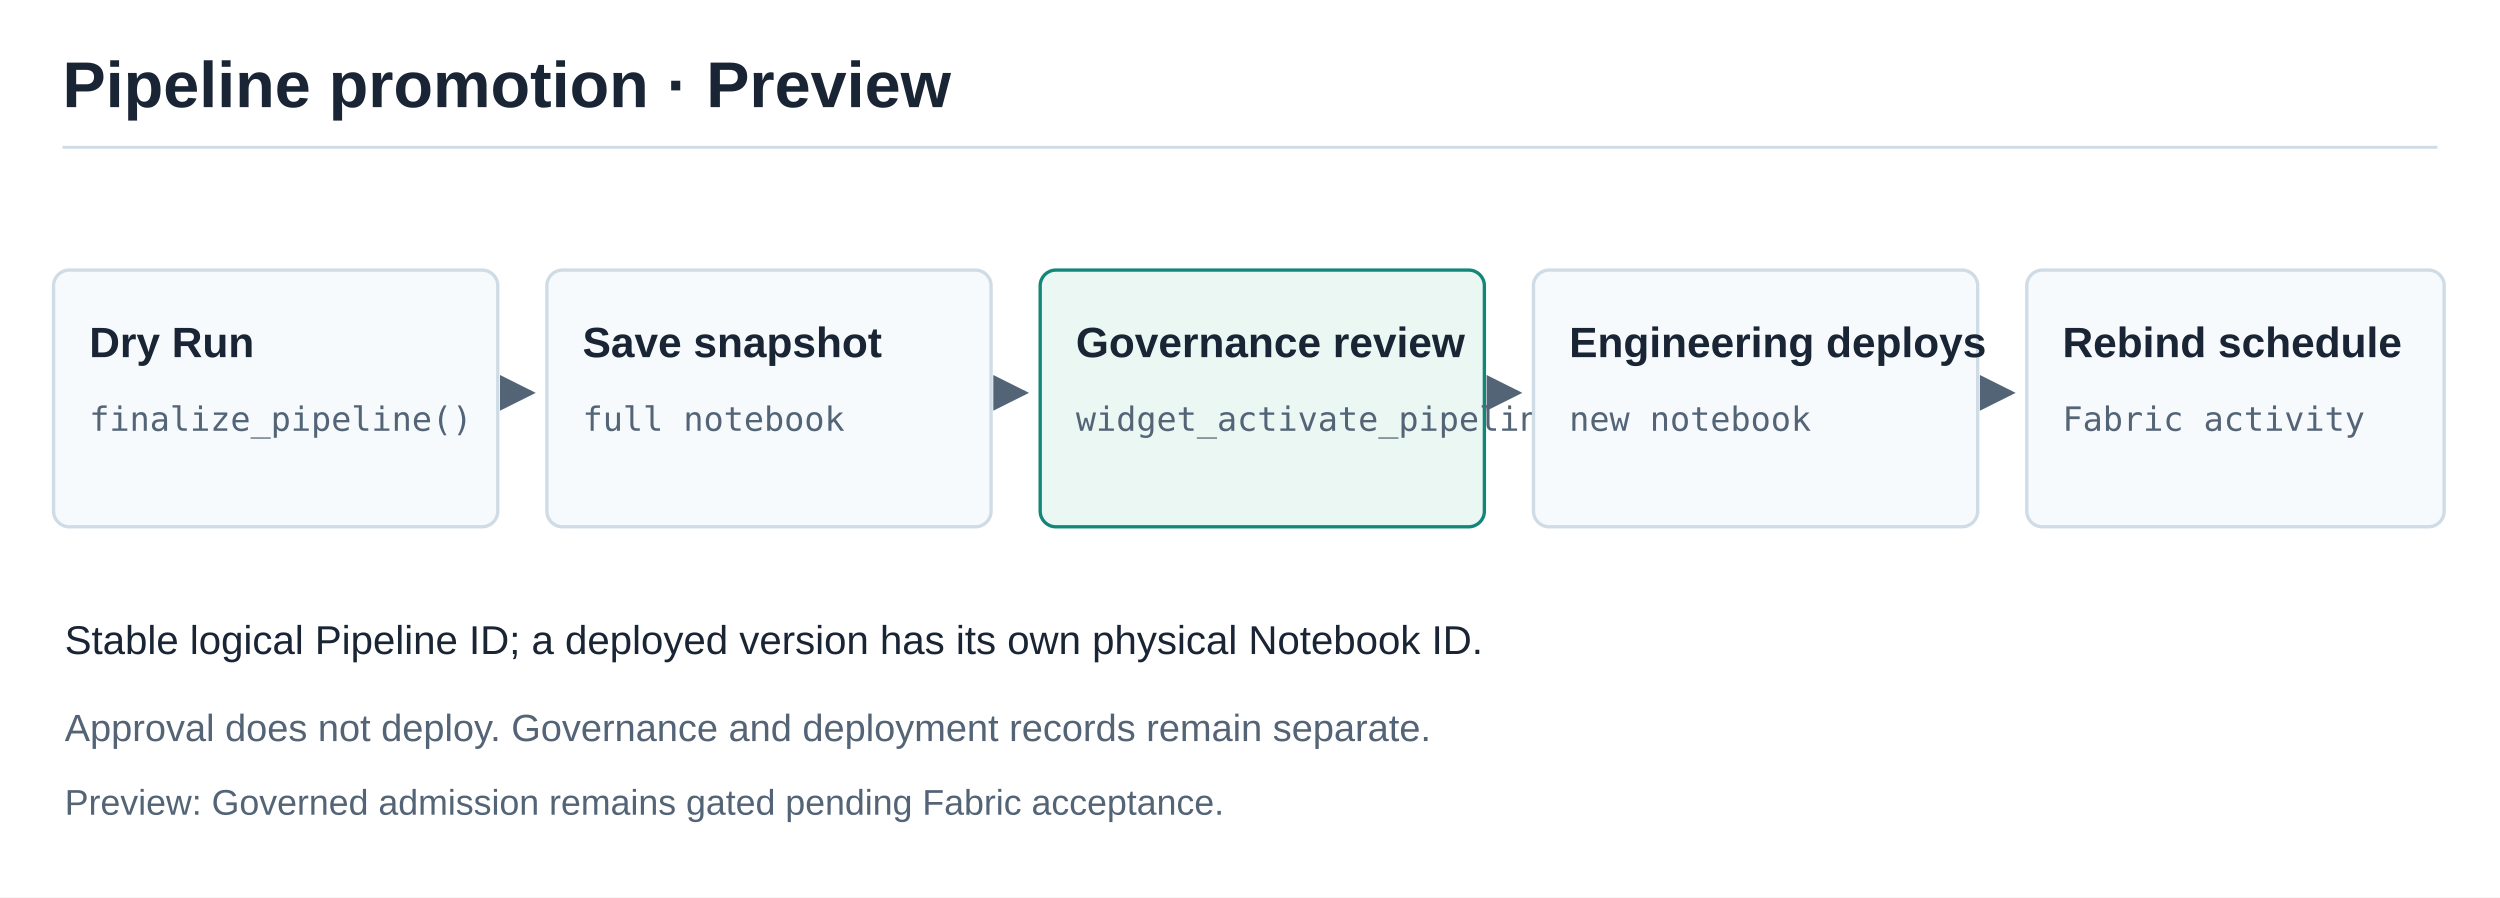
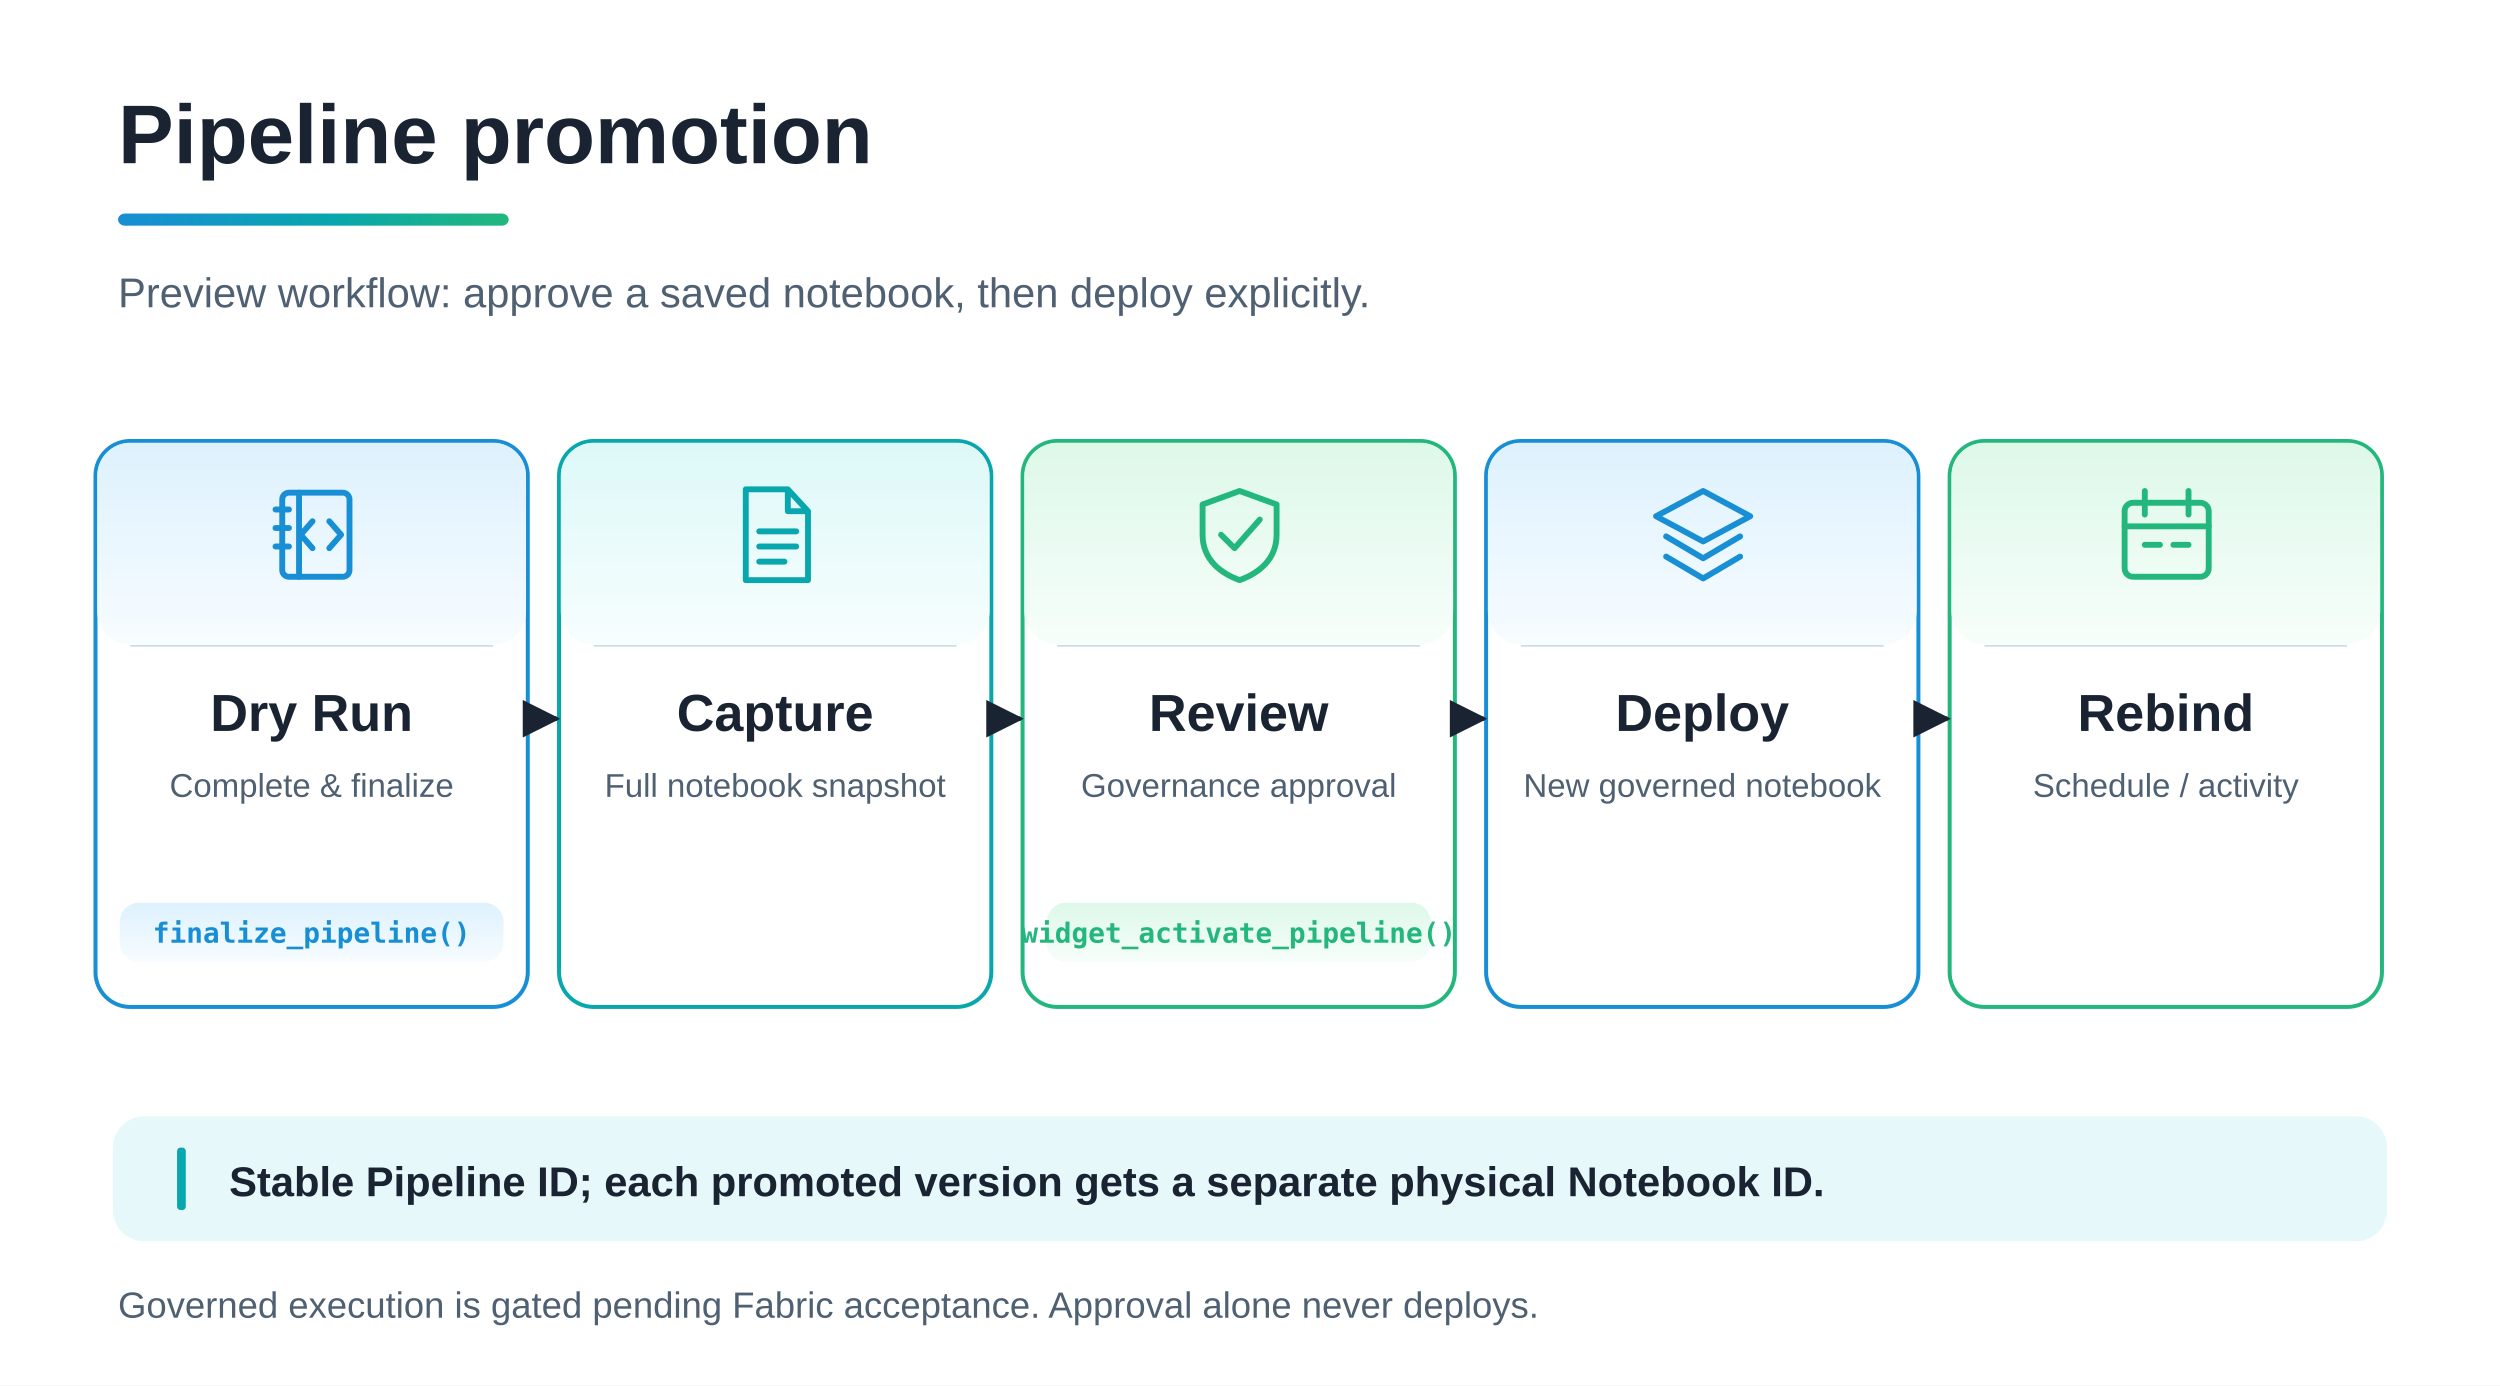
- <svg xmlns="http://www.w3.org/2000/svg" viewBox="0 0 1120 402" width="1120" height="402" role="img" aria-label="Pipeline promotion  ·  Preview">
+ <svg xmlns="http://www.w3.org/2000/svg" width="1440" height="798" viewBox="0 0 1440 798" role="img" aria-label="Pipeline promotion">
  <defs>
-     <marker id="a" markerWidth="8" markerHeight="8" refX="7" refY="4" orient="auto">
-       <path d="M0 0L8 4L0 8Z" fill="#546477" />
+     <linearGradient id="accent">
+       <stop offset="0%" stop-color="#188ED4" />
+       <stop offset="55%" stop-color="#08A6AD" />
+       <stop offset="100%" stop-color="#23B77D" />
+     </linearGradient>
+     <linearGradient id="bl" x2="0" y2="1">
+       <stop offset="0%" stop-color="#DDF1FD" />
+       <stop offset="100%" stop-color="#F7FCFF" />
+     </linearGradient>
+     <linearGradient id="gr" x2="0" y2="1">
+       <stop offset="0%" stop-color="#DDF8E9" />
+       <stop offset="100%" stop-color="#F7FEFA" />
+     </linearGradient>
+     <linearGradient id="aq" x2="0" y2="1">
+       <stop offset="0%" stop-color="#DDF8F8" />
+       <stop offset="100%" stop-color="#F7FEFE" />
+     </linearGradient>
+     <marker id="ar" markerWidth="8" markerHeight="8" refX="7" refY="4" orient="auto">
+       <path d="M0 0L8 4L0 8Z" fill="#192332" />
    </marker>
  </defs>
-   <rect width="1120" height="402" fill="#fff" />
-   <text x="28" y="48" font-family="Arial,Helvetica,sans-serif" font-size="29" font-weight="700" fill="#192434">Pipeline promotion  ·  Preview</text>
-   <path d="M28 66H1092" stroke="#CFDCE5" stroke-width="1.3" />
-   <rect x="24" y="121" width="199" height="115" rx="7" fill="#F6FAFC" stroke="#CFDCE5" stroke-width="1.5" />
-   <text x="40" y="160" font-family="Arial,Helvetica,sans-serif" font-size="19" font-weight="700" fill="#192434">Dry Run</text>
-   <text x="40" y="193" font-family="Consolas,Menlo,monospace" font-size="15" font-weight="400" fill="#546477">finalize_pipeline()</text>
-   <rect x="245" y="121" width="199" height="115" rx="7" fill="#F6FAFC" stroke="#CFDCE5" stroke-width="1.5" />
-   <text x="261" y="160" font-family="Arial,Helvetica,sans-serif" font-size="19" font-weight="700" fill="#192434">Save snapshot</text>
-   <text x="261" y="193" font-family="Consolas,Menlo,monospace" font-size="15" font-weight="400" fill="#546477">full notebook</text>
-   <rect x="466" y="121" width="199" height="115" rx="7" fill="#EAF7F3" stroke="#128779" stroke-width="1.5" />
-   <text x="482" y="160" font-family="Arial,Helvetica,sans-serif" font-size="19" font-weight="700" fill="#192434">Governance review</text>
-   <text x="482" y="193" font-family="Consolas,Menlo,monospace" font-size="15" font-weight="400" fill="#546477">widget_activate_pipeline()</text>
-   <rect x="687" y="121" width="199" height="115" rx="7" fill="#F6FAFC" stroke="#CFDCE5" stroke-width="1.5" />
-   <text x="703" y="160" font-family="Arial,Helvetica,sans-serif" font-size="19" font-weight="700" fill="#192434">Engineering deploys</text>
-   <text x="703" y="193" font-family="Consolas,Menlo,monospace" font-size="15" font-weight="400" fill="#546477">new notebook</text>
-   <rect x="908" y="121" width="187" height="115" rx="7" fill="#F6FAFC" stroke="#CFDCE5" stroke-width="1.5" />
-   <text x="924" y="160" font-family="Arial,Helvetica,sans-serif" font-size="19" font-weight="700" fill="#192434">Rebind schedule</text>
-   <text x="924" y="193" font-family="Consolas,Menlo,monospace" font-size="15" font-weight="400" fill="#546477">Fabric activity</text>
-   <path d="M227 176H238" stroke="#546477" stroke-width="2" fill="none" marker-end="url(#a)" />
-   <path d="M448 176H459" stroke="#546477" stroke-width="2" fill="none" marker-end="url(#a)" />
-   <path d="M669 176H680" stroke="#546477" stroke-width="2" fill="none" marker-end="url(#a)" />
-   <path d="M890 176H901" stroke="#546477" stroke-width="2" fill="none" marker-end="url(#a)" />
-   <text x="29" y="293" font-family="Arial,Helvetica,sans-serif" font-size="18" font-weight="400" fill="#192434">Stable logical Pipeline ID; a deployed version has its own physical Notebook ID.</text>
-   <text x="29" y="332" font-family="Arial,Helvetica,sans-serif" font-size="17" font-weight="400" fill="#546477">Approval does not deploy. Governance and deployment records remain separate.</text>
-   <text x="29" y="365" font-family="Arial,Helvetica,sans-serif" font-size="16" font-weight="400" fill="#546477">Preview: Governed admission remains gated pending Fabric acceptance.</text>
+   <rect width="1440" height="798" fill="#fff" />
+   <text x="68" y="94" fill="#192332" font-family="Arial,Helvetica,sans-serif" font-size="48" font-weight="700" text-anchor="start">Pipeline promotion</text>
+   <rect x="68" y="123" width="225" height="7" rx="4" fill="url(#accent)" />
+   <text x="68" y="177" fill="#4E6072" font-family="Arial,Helvetica,sans-serif" font-size="24" font-weight="400" text-anchor="start">Preview workflow: approve a saved notebook, then deploy explicitly.</text>
+   <rect x="55" y="254" width="249" height="326" rx="20" fill="#FFFFFF" stroke="#188ED4" stroke-width="2.3" />
+   <path d="M75 372H284" stroke="#CADDE7" stroke-width="1" />
+   <rect x="56" y="255" width="247" height="116" rx="19" fill="url(#bl)" stroke="none" stroke-width="0" />
+   <g transform="translate(149 277) scale(0.96875)" fill="none" stroke="#188ED4" stroke-width="3.5" stroke-linejoin="round" stroke-linecap="round">
+     <rect x="14" y="7" width="40" height="50" rx="4" />
+     <path d="M24 7v50M10 17h8M10 28h8M10 39h8M32 24l-7 8 7 8M42 24l7 8-7 8" />
+   </g>
+   <text x="179.5" y="421" fill="#192332" font-family="Arial,Helvetica,sans-serif" font-size="30" font-weight="700" text-anchor="middle">Dry Run</text>
+   <text x="179.5" y="459" fill="#4E6072" font-family="Arial,Helvetica,sans-serif" font-size="19" font-weight="400" text-anchor="middle">Complete &amp; finalize</text>
+   <rect x="69" y="520" width="221" height="34" rx="11" fill="url(#bl)" stroke="none" stroke-width="0" />
+   <text x="179.5" y="543" fill="#188ED4" font-family="Consolas,Menlo,monospace" font-size="16" font-weight="600" text-anchor="middle">finalize_pipeline()</text>
+   <rect x="322" y="254" width="249" height="326" rx="20" fill="#FFFFFF" stroke="#08A6AD" stroke-width="2.3" />
+   <path d="M342 372H551" stroke="#CADDE7" stroke-width="1" />
+   <rect x="323" y="255" width="247" height="116" rx="19" fill="url(#aq)" stroke="none" stroke-width="0" />
+   <g transform="translate(416 277) scale(0.96875)" fill="none" stroke="#08A6AD" stroke-width="3.5" stroke-linejoin="round" stroke-linecap="round">
+     <path d="M14 5h25l12 13v41H14zM39 5v13h12M22 30h22M22 39h22M22 48h15" />
+   </g>
+   <text x="446.5" y="421" fill="#192332" font-family="Arial,Helvetica,sans-serif" font-size="30" font-weight="700" text-anchor="middle">Capture</text>
+   <text x="446.5" y="459" fill="#4E6072" font-family="Arial,Helvetica,sans-serif" font-size="19" font-weight="400" text-anchor="middle">Full notebook snapshot</text>
+   <rect x="589" y="254" width="249" height="326" rx="20" fill="#FFFFFF" stroke="#23B77D" stroke-width="2.3" />
+   <path d="M609 372H818" stroke="#CADDE7" stroke-width="1" />
+   <rect x="590" y="255" width="247" height="116" rx="19" fill="url(#gr)" stroke="none" stroke-width="0" />
+   <g transform="translate(683 277) scale(0.96875)" fill="none" stroke="#23B77D" stroke-width="3.5" stroke-linejoin="round" stroke-linecap="round">
+     <path d="M32 6 54 14v18c0 15-11 23-22 27C21 55 10 47 10 32V14Z" />
+     <path d="m21 32 8 8 15-17" />
+   </g>
+   <text x="713.5" y="421" fill="#192332" font-family="Arial,Helvetica,sans-serif" font-size="30" font-weight="700" text-anchor="middle">Review</text>
+   <text x="713.5" y="459" fill="#4E6072" font-family="Arial,Helvetica,sans-serif" font-size="19" font-weight="400" text-anchor="middle">Governance approval</text>
+   <rect x="603" y="520" width="221" height="34" rx="11" fill="url(#gr)" stroke="none" stroke-width="0" />
+   <text x="713.5" y="543" fill="#23B77D" font-family="Consolas,Menlo,monospace" font-size="16" font-weight="600" text-anchor="middle">widget_activate_pipeline()</text>
+   <rect x="856" y="254" width="249" height="326" rx="20" fill="#FFFFFF" stroke="#188ED4" stroke-width="2.3" />
+   <path d="M876 372H1085" stroke="#CADDE7" stroke-width="1" />
+   <rect x="857" y="255" width="247" height="116" rx="19" fill="url(#bl)" stroke="none" stroke-width="0" />
+   <g transform="translate(950 277) scale(0.96875)" fill="none" stroke="#188ED4" stroke-width="3.5" stroke-linejoin="round" stroke-linecap="round">
+     <path d="M32 6 60 21 32 36 4 21 32 6ZM10 33 32 46 54 33M10 45 32 58 54 45" />
+   </g>
+   <text x="980.5" y="421" fill="#192332" font-family="Arial,Helvetica,sans-serif" font-size="30" font-weight="700" text-anchor="middle">Deploy</text>
+   <text x="980.5" y="459" fill="#4E6072" font-family="Arial,Helvetica,sans-serif" font-size="19" font-weight="400" text-anchor="middle">New governed notebook</text>
+   <rect x="1123" y="254" width="249" height="326" rx="20" fill="#FFFFFF" stroke="#23B77D" stroke-width="2.3" />
+   <path d="M1143 372H1352" stroke="#CADDE7" stroke-width="1" />
+   <rect x="1124" y="255" width="247" height="116" rx="19" fill="url(#gr)" stroke="none" stroke-width="0" />
+   <g transform="translate(1217 277) scale(0.96875)" fill="none" stroke="#23B77D" stroke-width="3.5" stroke-linejoin="round" stroke-linecap="round">
+     <rect x="7" y="13" width="50" height="44" rx="5" />
+     <path d="M7 27h50M19 6v14M45 6v14M19 38h9M36 38h9" />
+   </g>
+   <text x="1247.5" y="421" fill="#192332" font-family="Arial,Helvetica,sans-serif" font-size="30" font-weight="700" text-anchor="middle">Rebind</text>
+   <text x="1247.5" y="459" fill="#4E6072" font-family="Arial,Helvetica,sans-serif" font-size="19" font-weight="400" text-anchor="middle">Schedule / activity</text>
+   <path d="M306 414 H320" fill="none" stroke="#192332" stroke-width="2.7" stroke-linecap="round" marker-end="url(#ar)" />
+   <path d="M573 414 H587" fill="none" stroke="#192332" stroke-width="2.7" stroke-linecap="round" marker-end="url(#ar)" />
+   <path d="M840 414 H854" fill="none" stroke="#192332" stroke-width="2.7" stroke-linecap="round" marker-end="url(#ar)" />
+   <path d="M1107 414 H1121" fill="none" stroke="#192332" stroke-width="2.7" stroke-linecap="round" marker-end="url(#ar)" />
+   <rect x="65" y="643" width="1310" height="72" rx="18" fill="#E7F8FA" stroke="none" stroke-width="0" />
+   <rect x="102" y="661" width="5" height="36" rx="2" fill="#08A6AD" />
+   <text x="132" y="689" fill="#192332" font-family="Arial,Helvetica,sans-serif" font-size="24" font-weight="600" text-anchor="start">Stable Pipeline ID; each promoted version gets a separate physical Notebook ID.</text>
+   <text x="68" y="759" fill="#4E6072" font-family="Arial,Helvetica,sans-serif" font-size="21" font-weight="400" text-anchor="start">Governed execution is gated pending Fabric acceptance. Approval alone never deploys.</text>
</svg>
